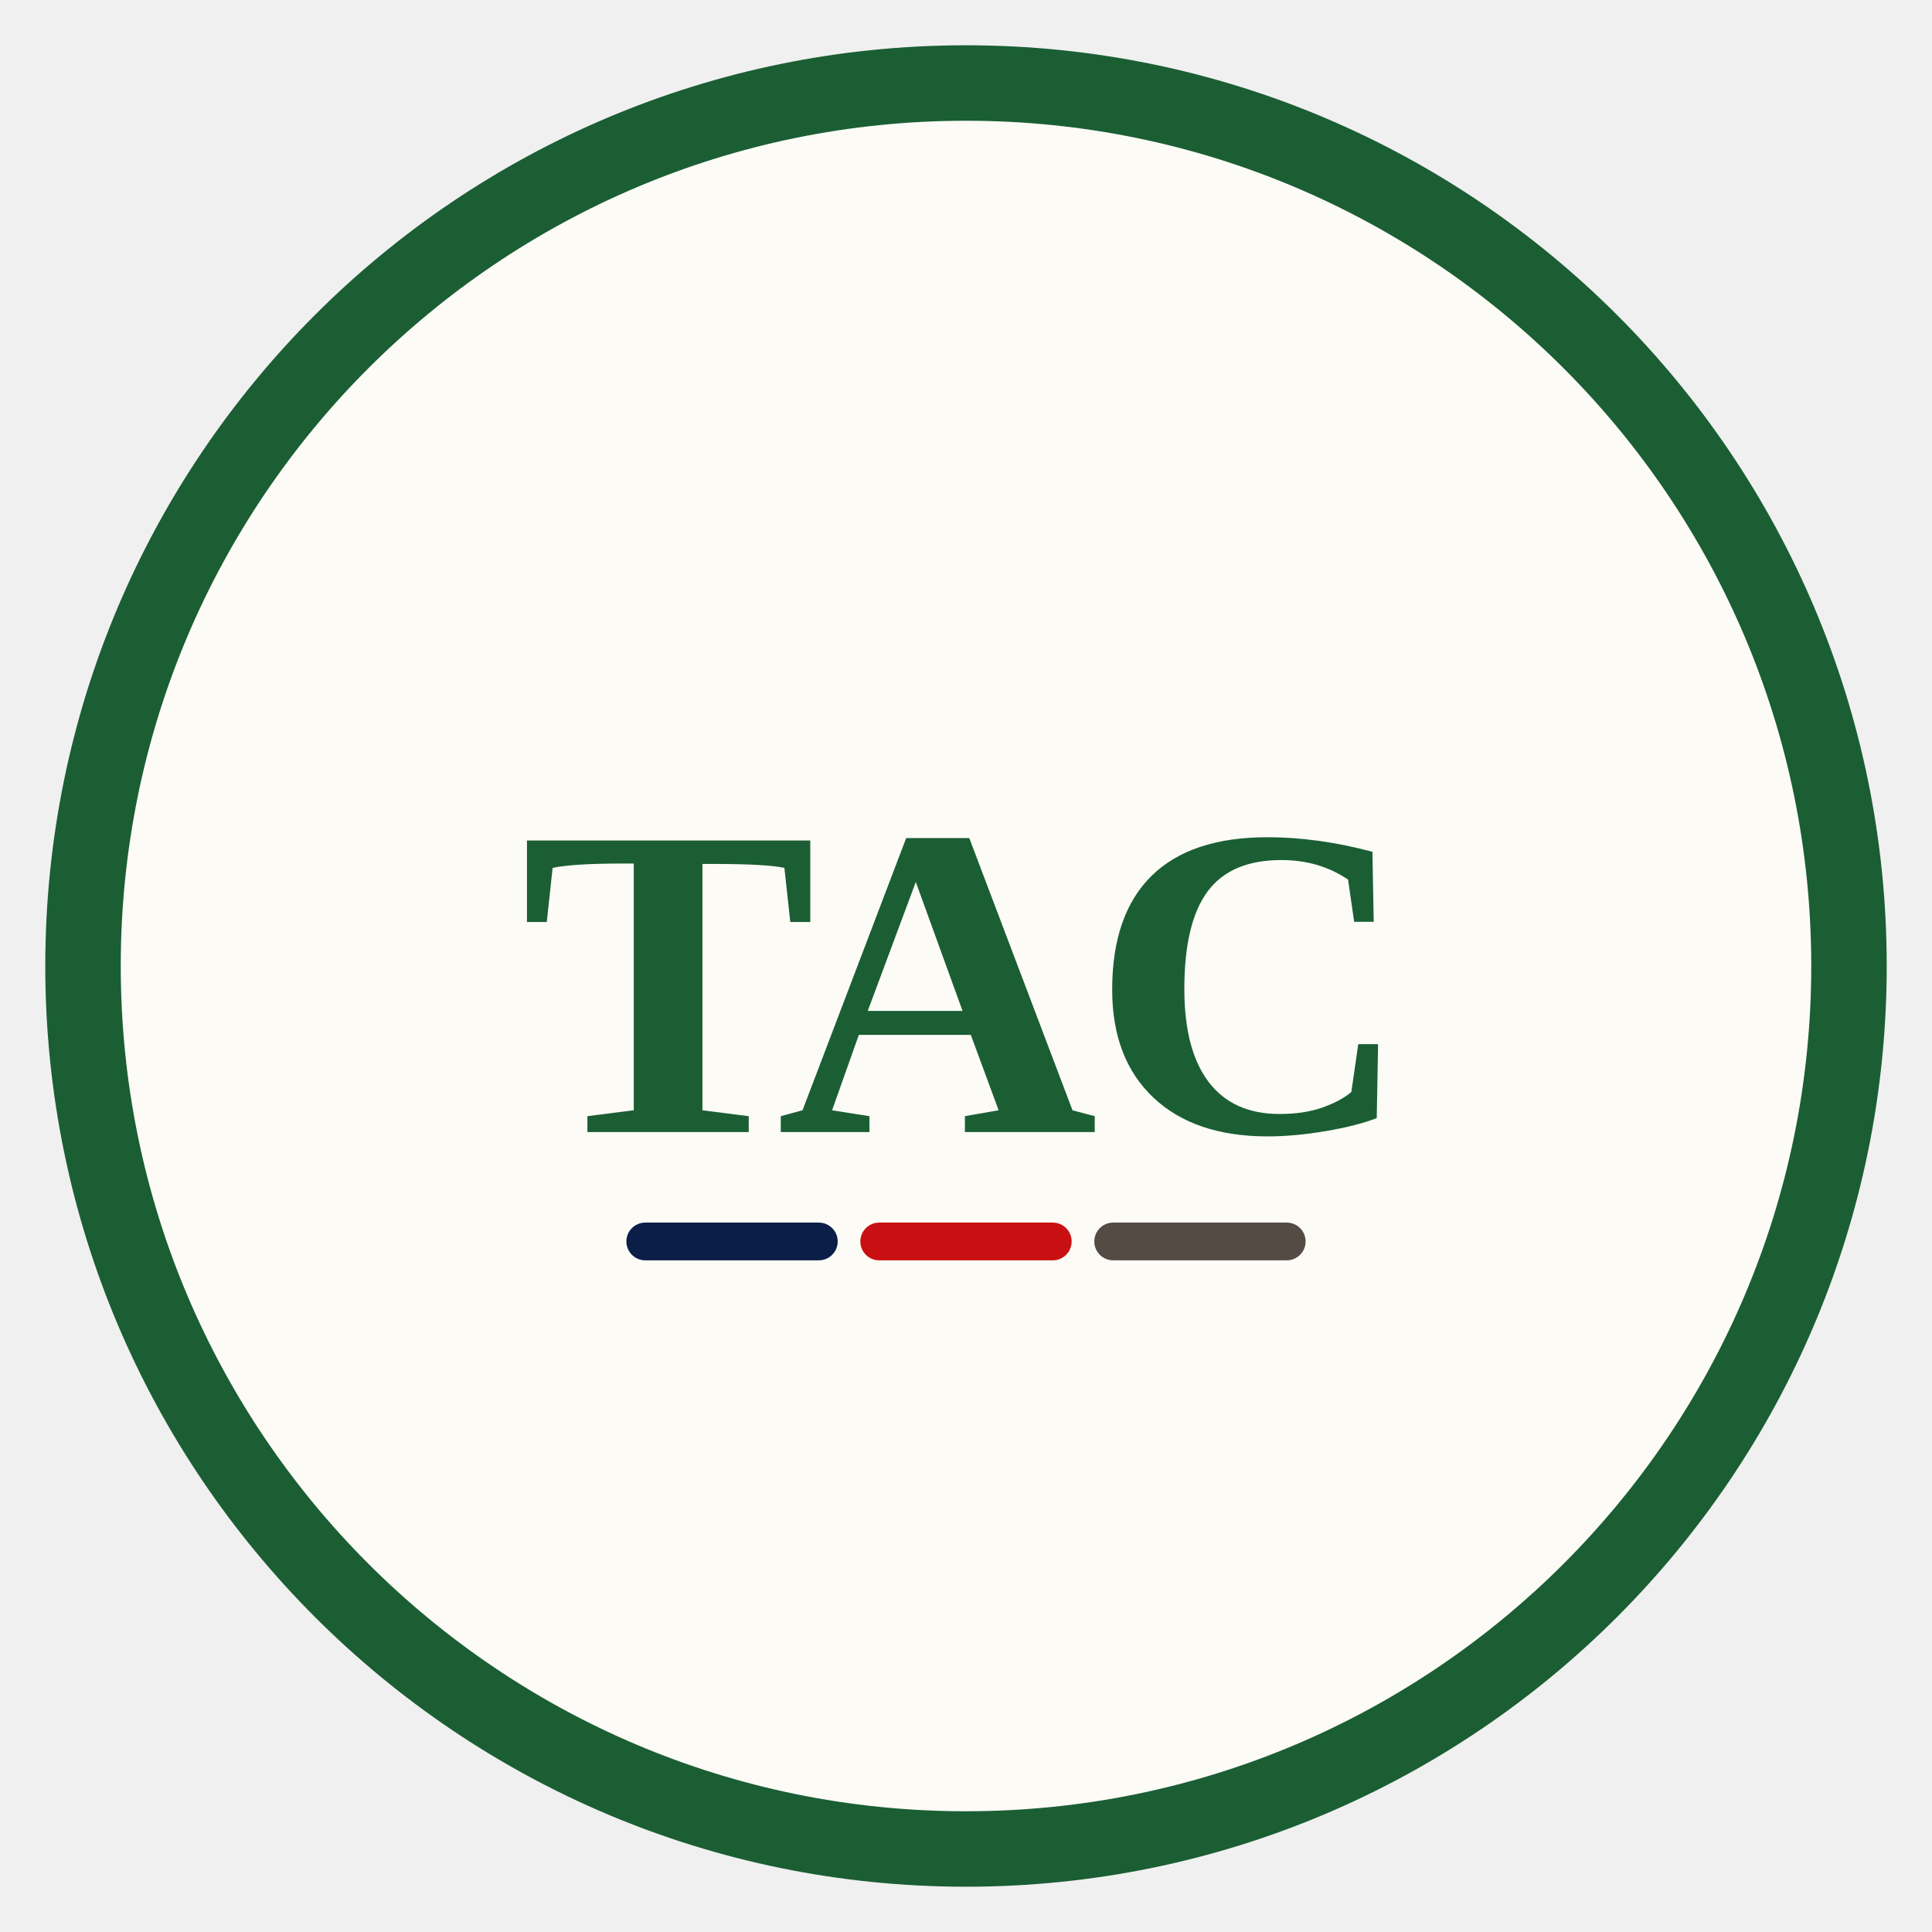
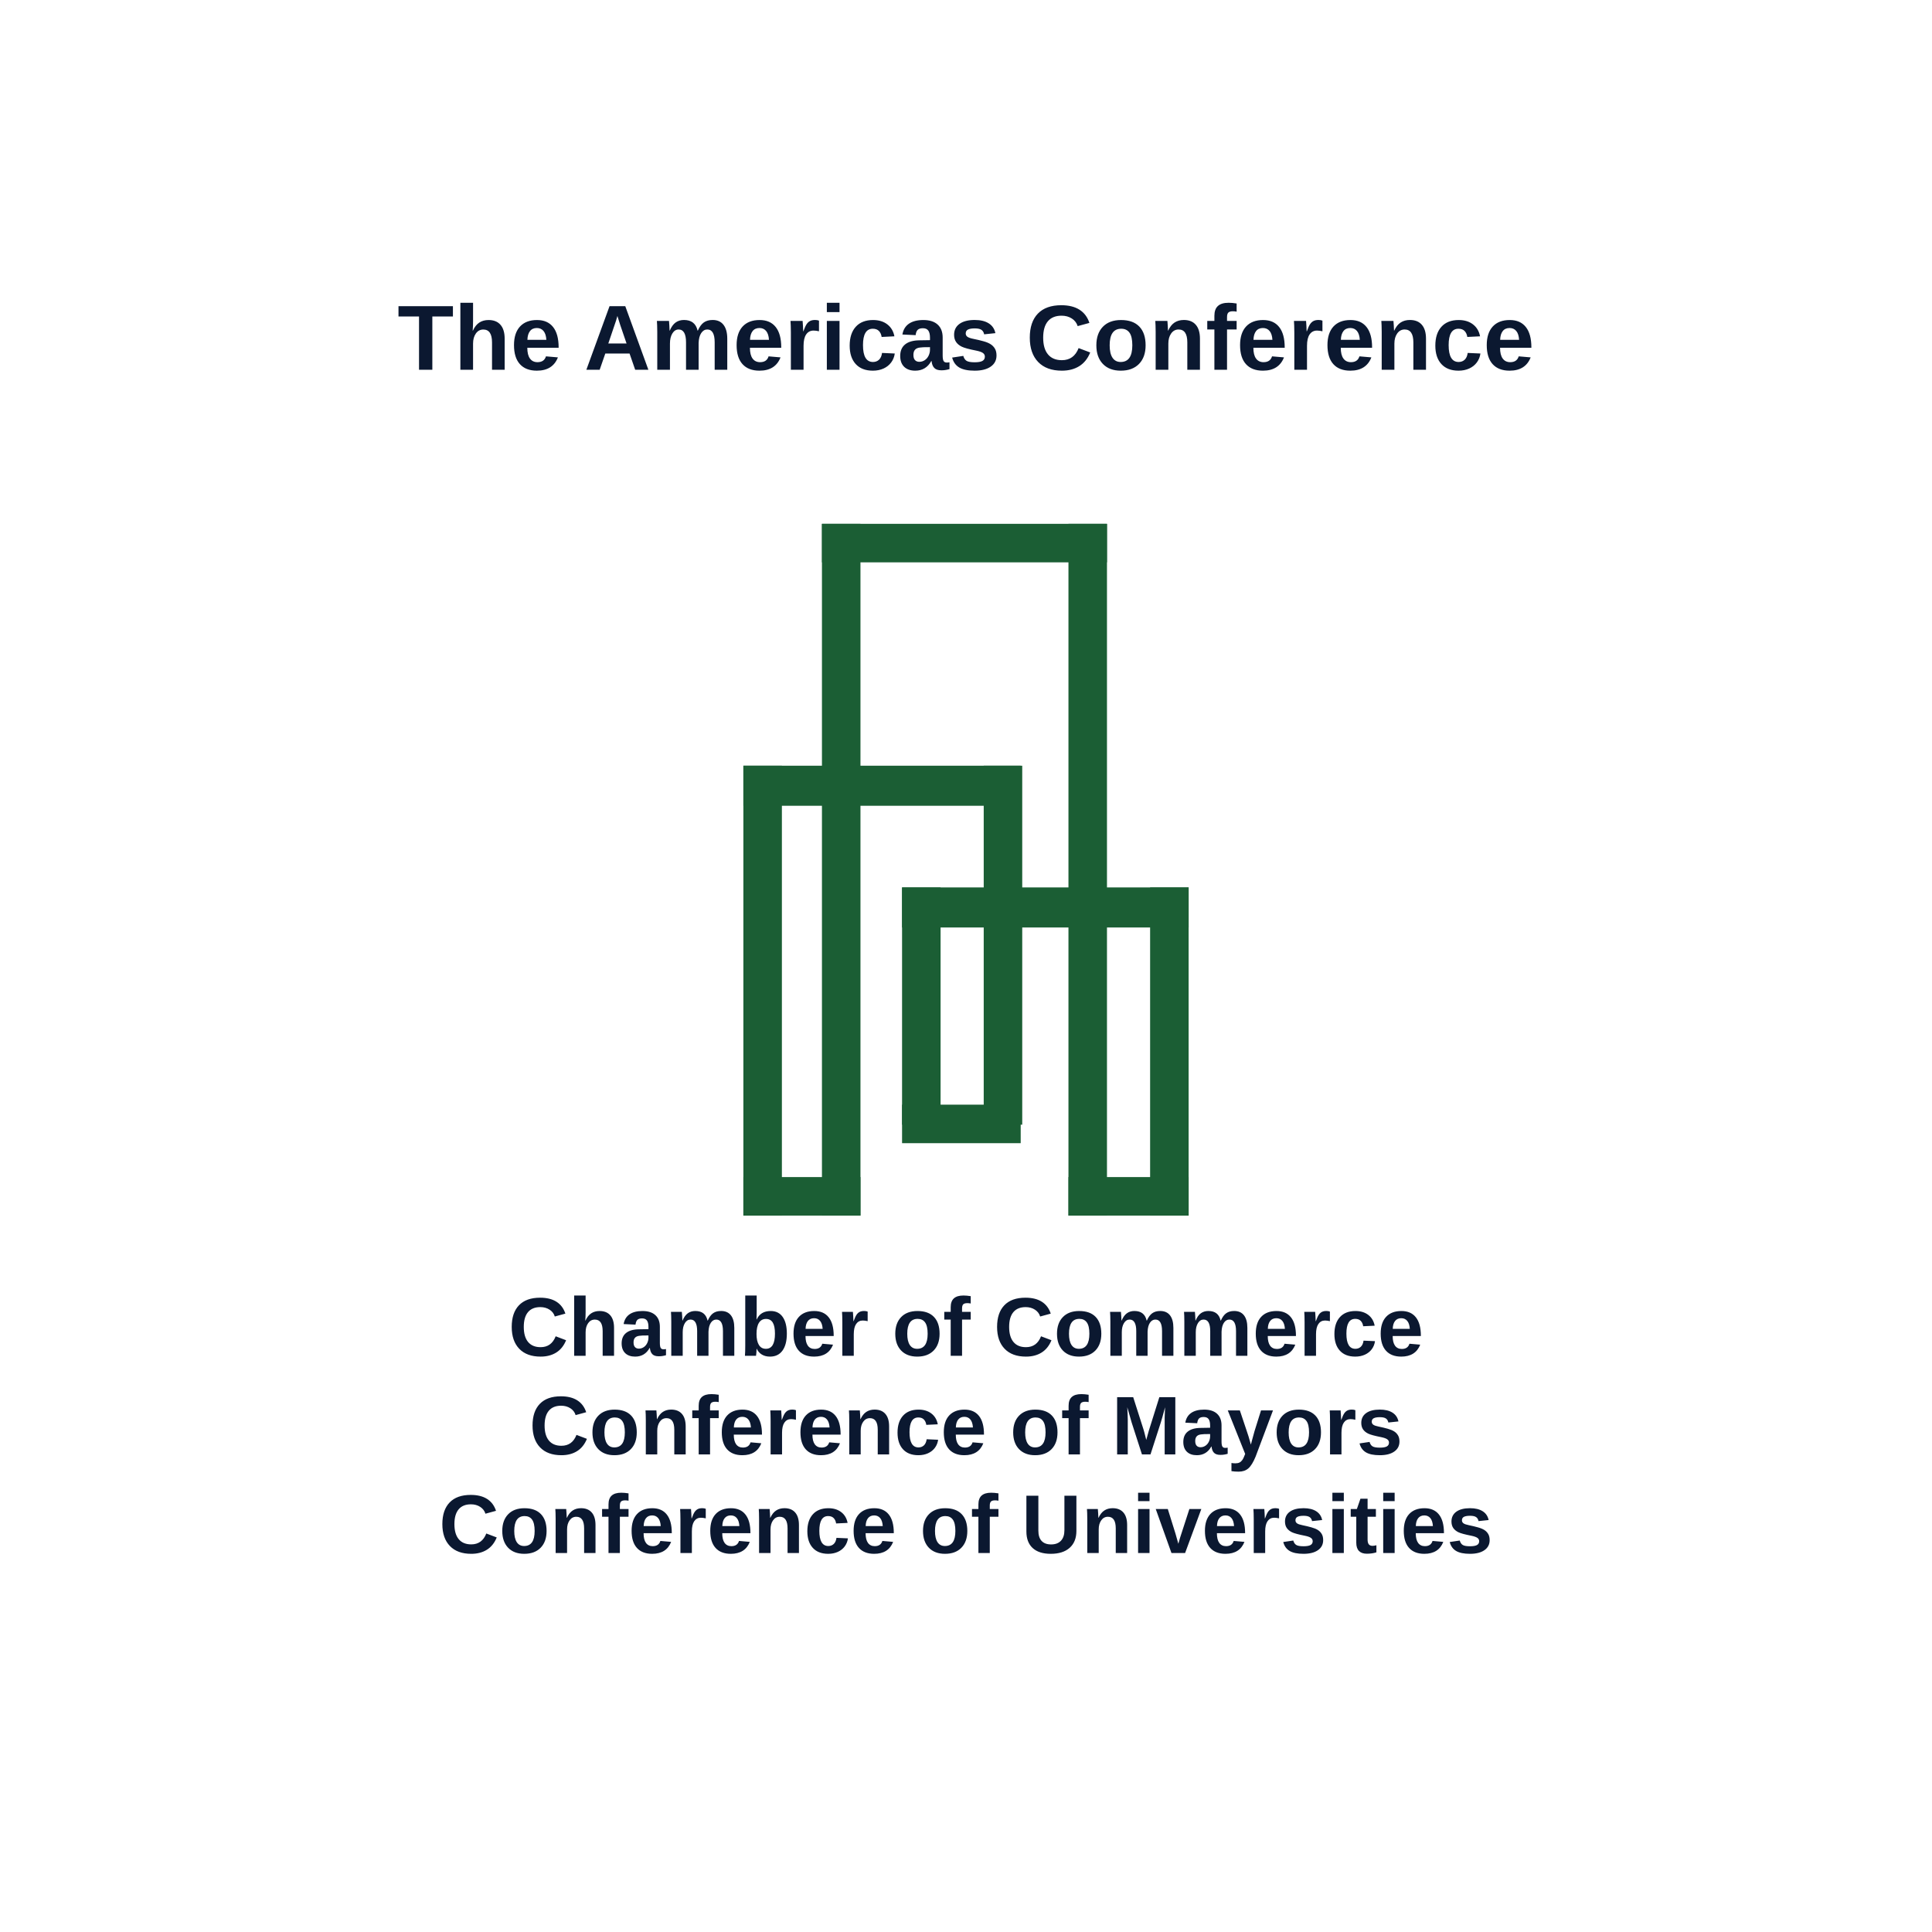
- <svg xmlns="http://www.w3.org/2000/svg" viewBox="0 0 512 512">
-   <circle cx="256" cy="256" r="234" fill="#fdfbf6" stroke="#1b5e34" stroke-width="20" />
-   <text x="256" y="300" text-anchor="middle" fill="#1b5e34" font-family="Georgia, 'Times New Roman', serif" font-size="118" font-weight="600" letter-spacing="-2">TAC</text>
-   <rect x="166" y="324" width="56" height="10" rx="5" fill="#0a1e48" />
-   <rect x="228" y="324" width="56" height="10" rx="5" fill="#c81012" />
-   <rect x="290" y="324" width="56" height="10" rx="5" fill="#544b45" />
+ <svg xmlns="http://www.w3.org/2000/svg" viewBox="0 0 1254 1254">
+   <path fill="#fff" d="M0 0h1254v1254H0z" />
+   <text x="627" y="240" fill="#0b1830" font-family="'Poppins', 'Segoe UI', Arial, sans-serif" font-size="60" font-weight="700" text-anchor="middle">
+         The Americas Conference
+     </text>
+   <g fill="#1b5e34">
+     <path d="M533.5 340h185v25h-185z" />
+     <path d="M533.5 340h25v449h-25zm160 0h25v449h-25z" />
+     <path d="M482.5 497h180v26h-180z" />
+     <path d="M482.5 497h25v292h-25zm156 0h25v233h-25z" />
+     <path d="M585.5 576h186v26h-186z" />
+     <path d="M585.5 576h25v154h-25zm161 0h25v213h-25z" />
+     <path d="M585.5 717h77v25h-77zm-103 47h76v25h-76zm211 0h78v25h-78z" />
+   </g>
+   <text x="627" y="880" fill="#0b1830" font-family="'Poppins', 'Segoe UI', Arial, sans-serif" font-size="54" font-weight="700" text-anchor="middle">
+         Chamber of Commerce
+     </text>
+   <text x="627" y="944" fill="#0b1830" font-family="'Poppins', 'Segoe UI', Arial, sans-serif" font-size="54" font-weight="700" text-anchor="middle">
+         Conference of Mayors
+     </text>
+   <text x="627" y="1008" fill="#0b1830" font-family="'Poppins', 'Segoe UI', Arial, sans-serif" font-size="54" font-weight="700" text-anchor="middle">
+         Conference of Universities
+     </text>
</svg>
